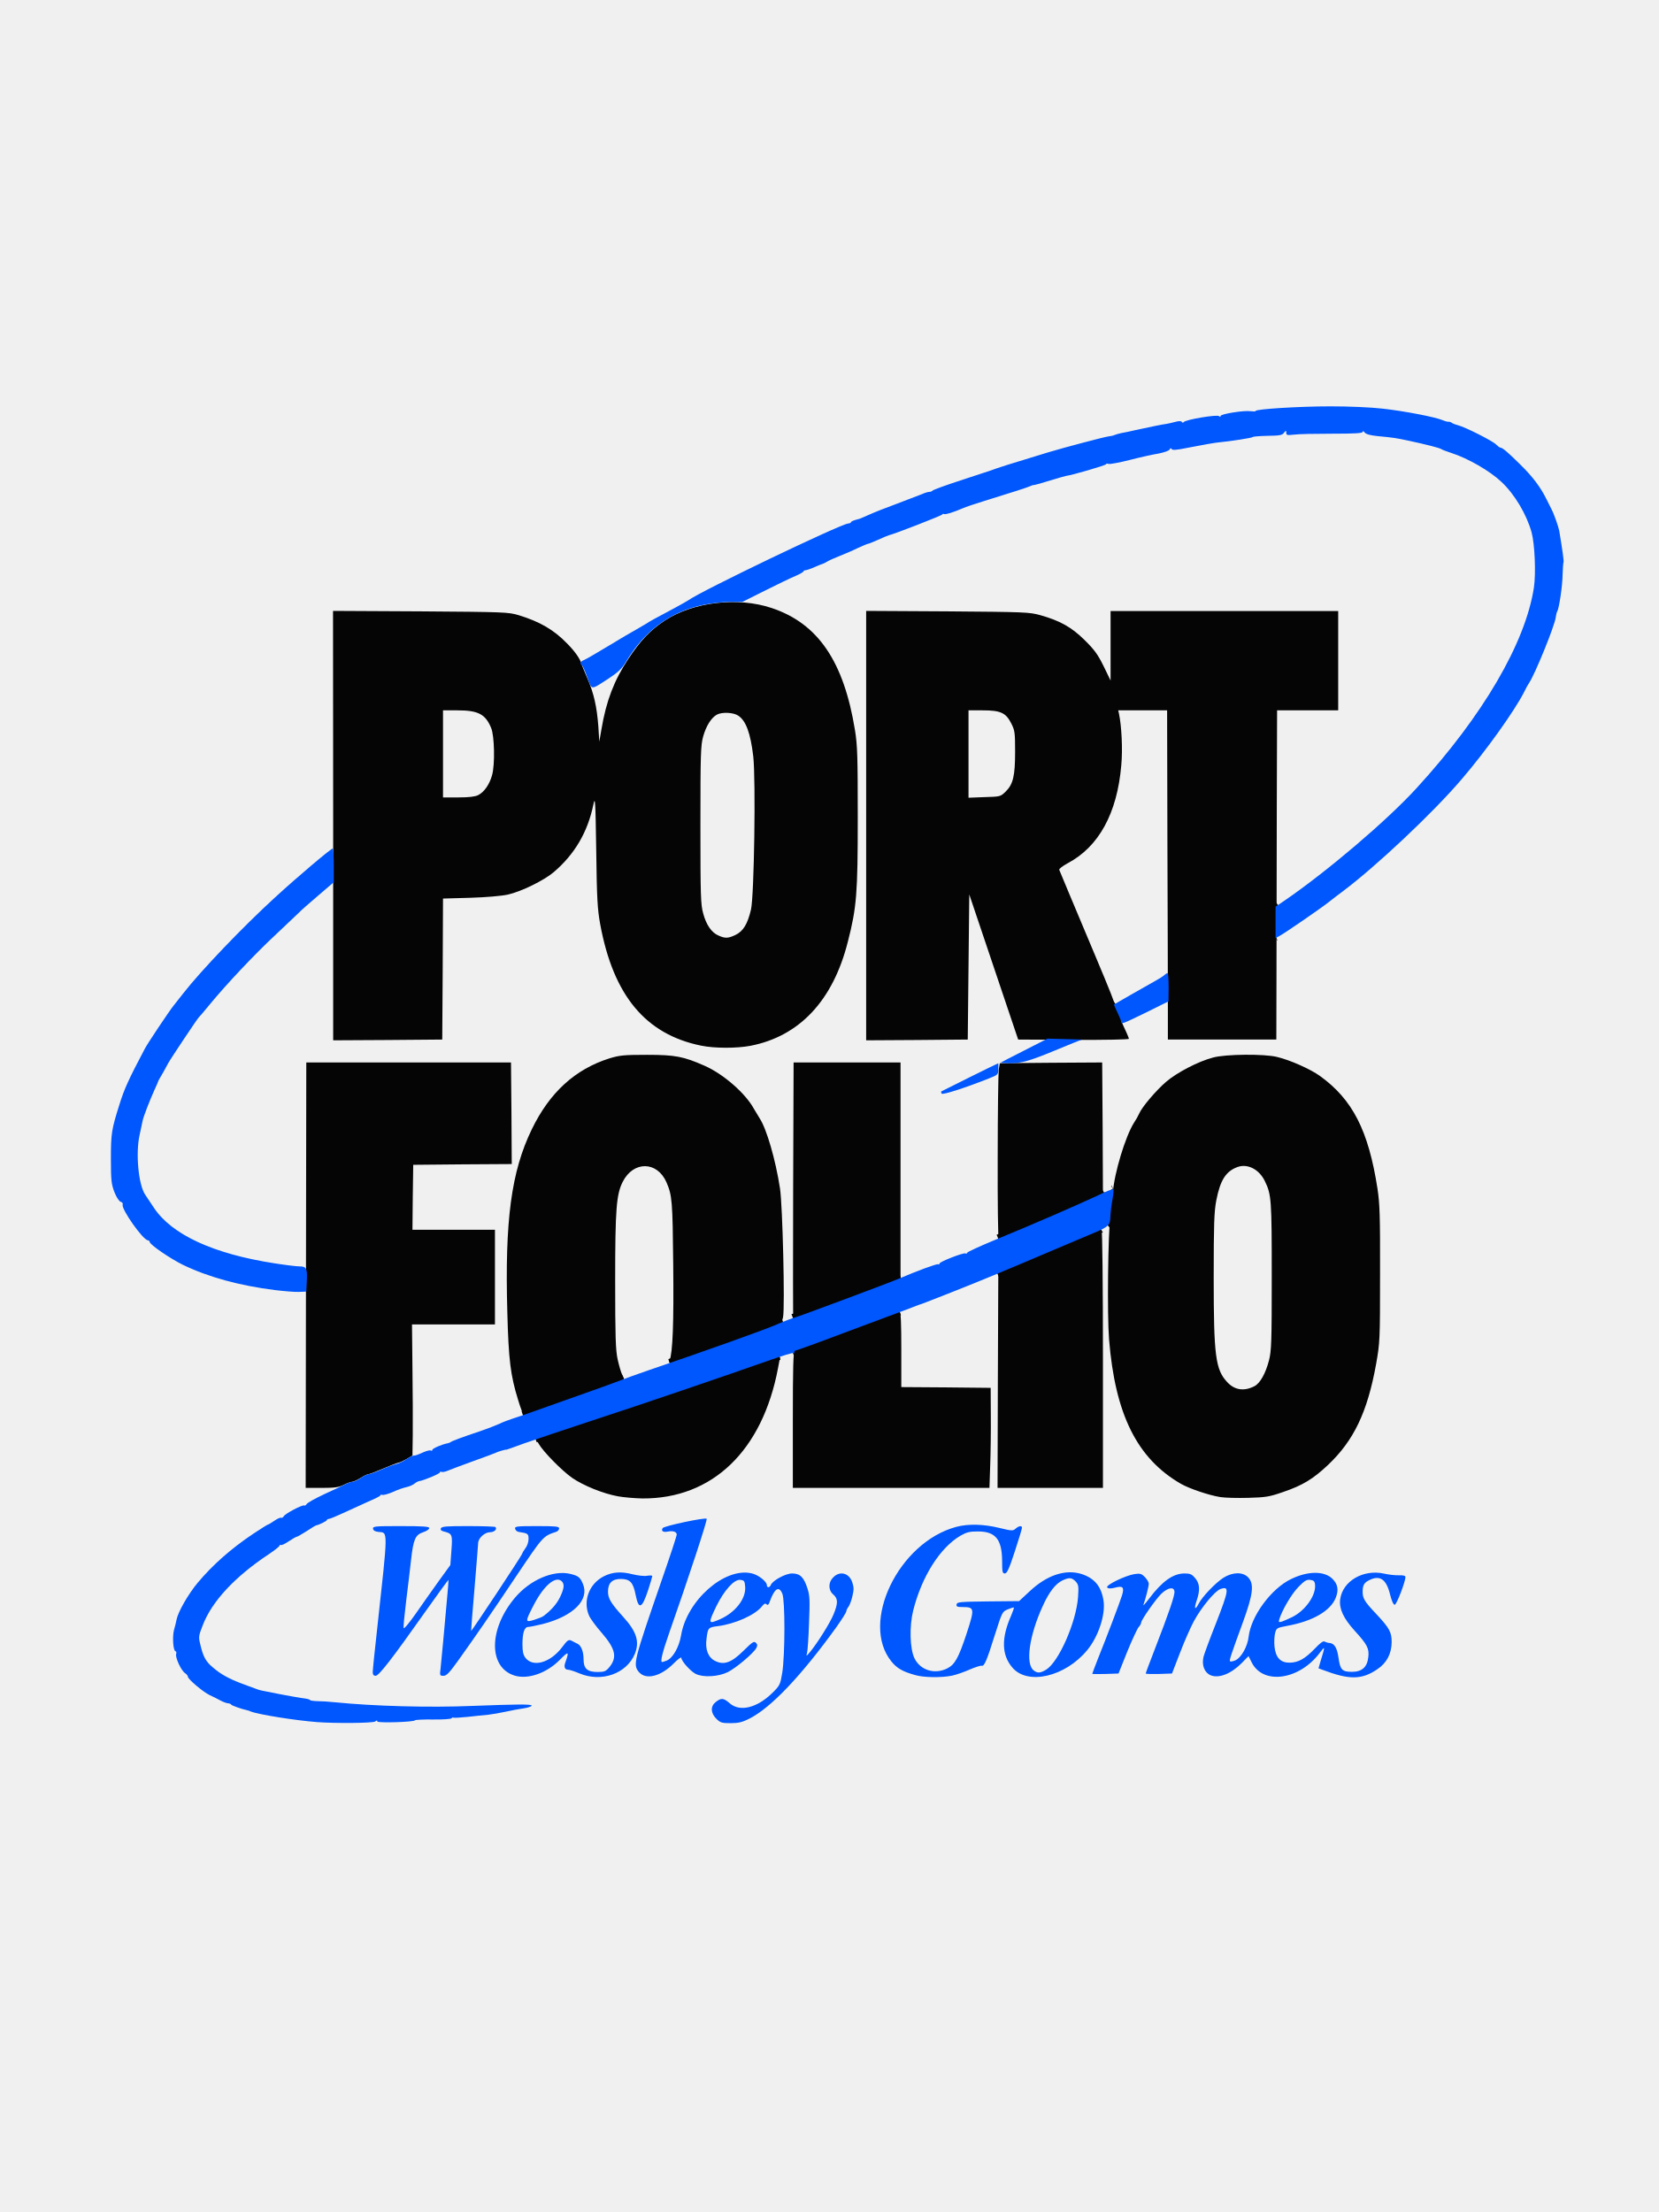
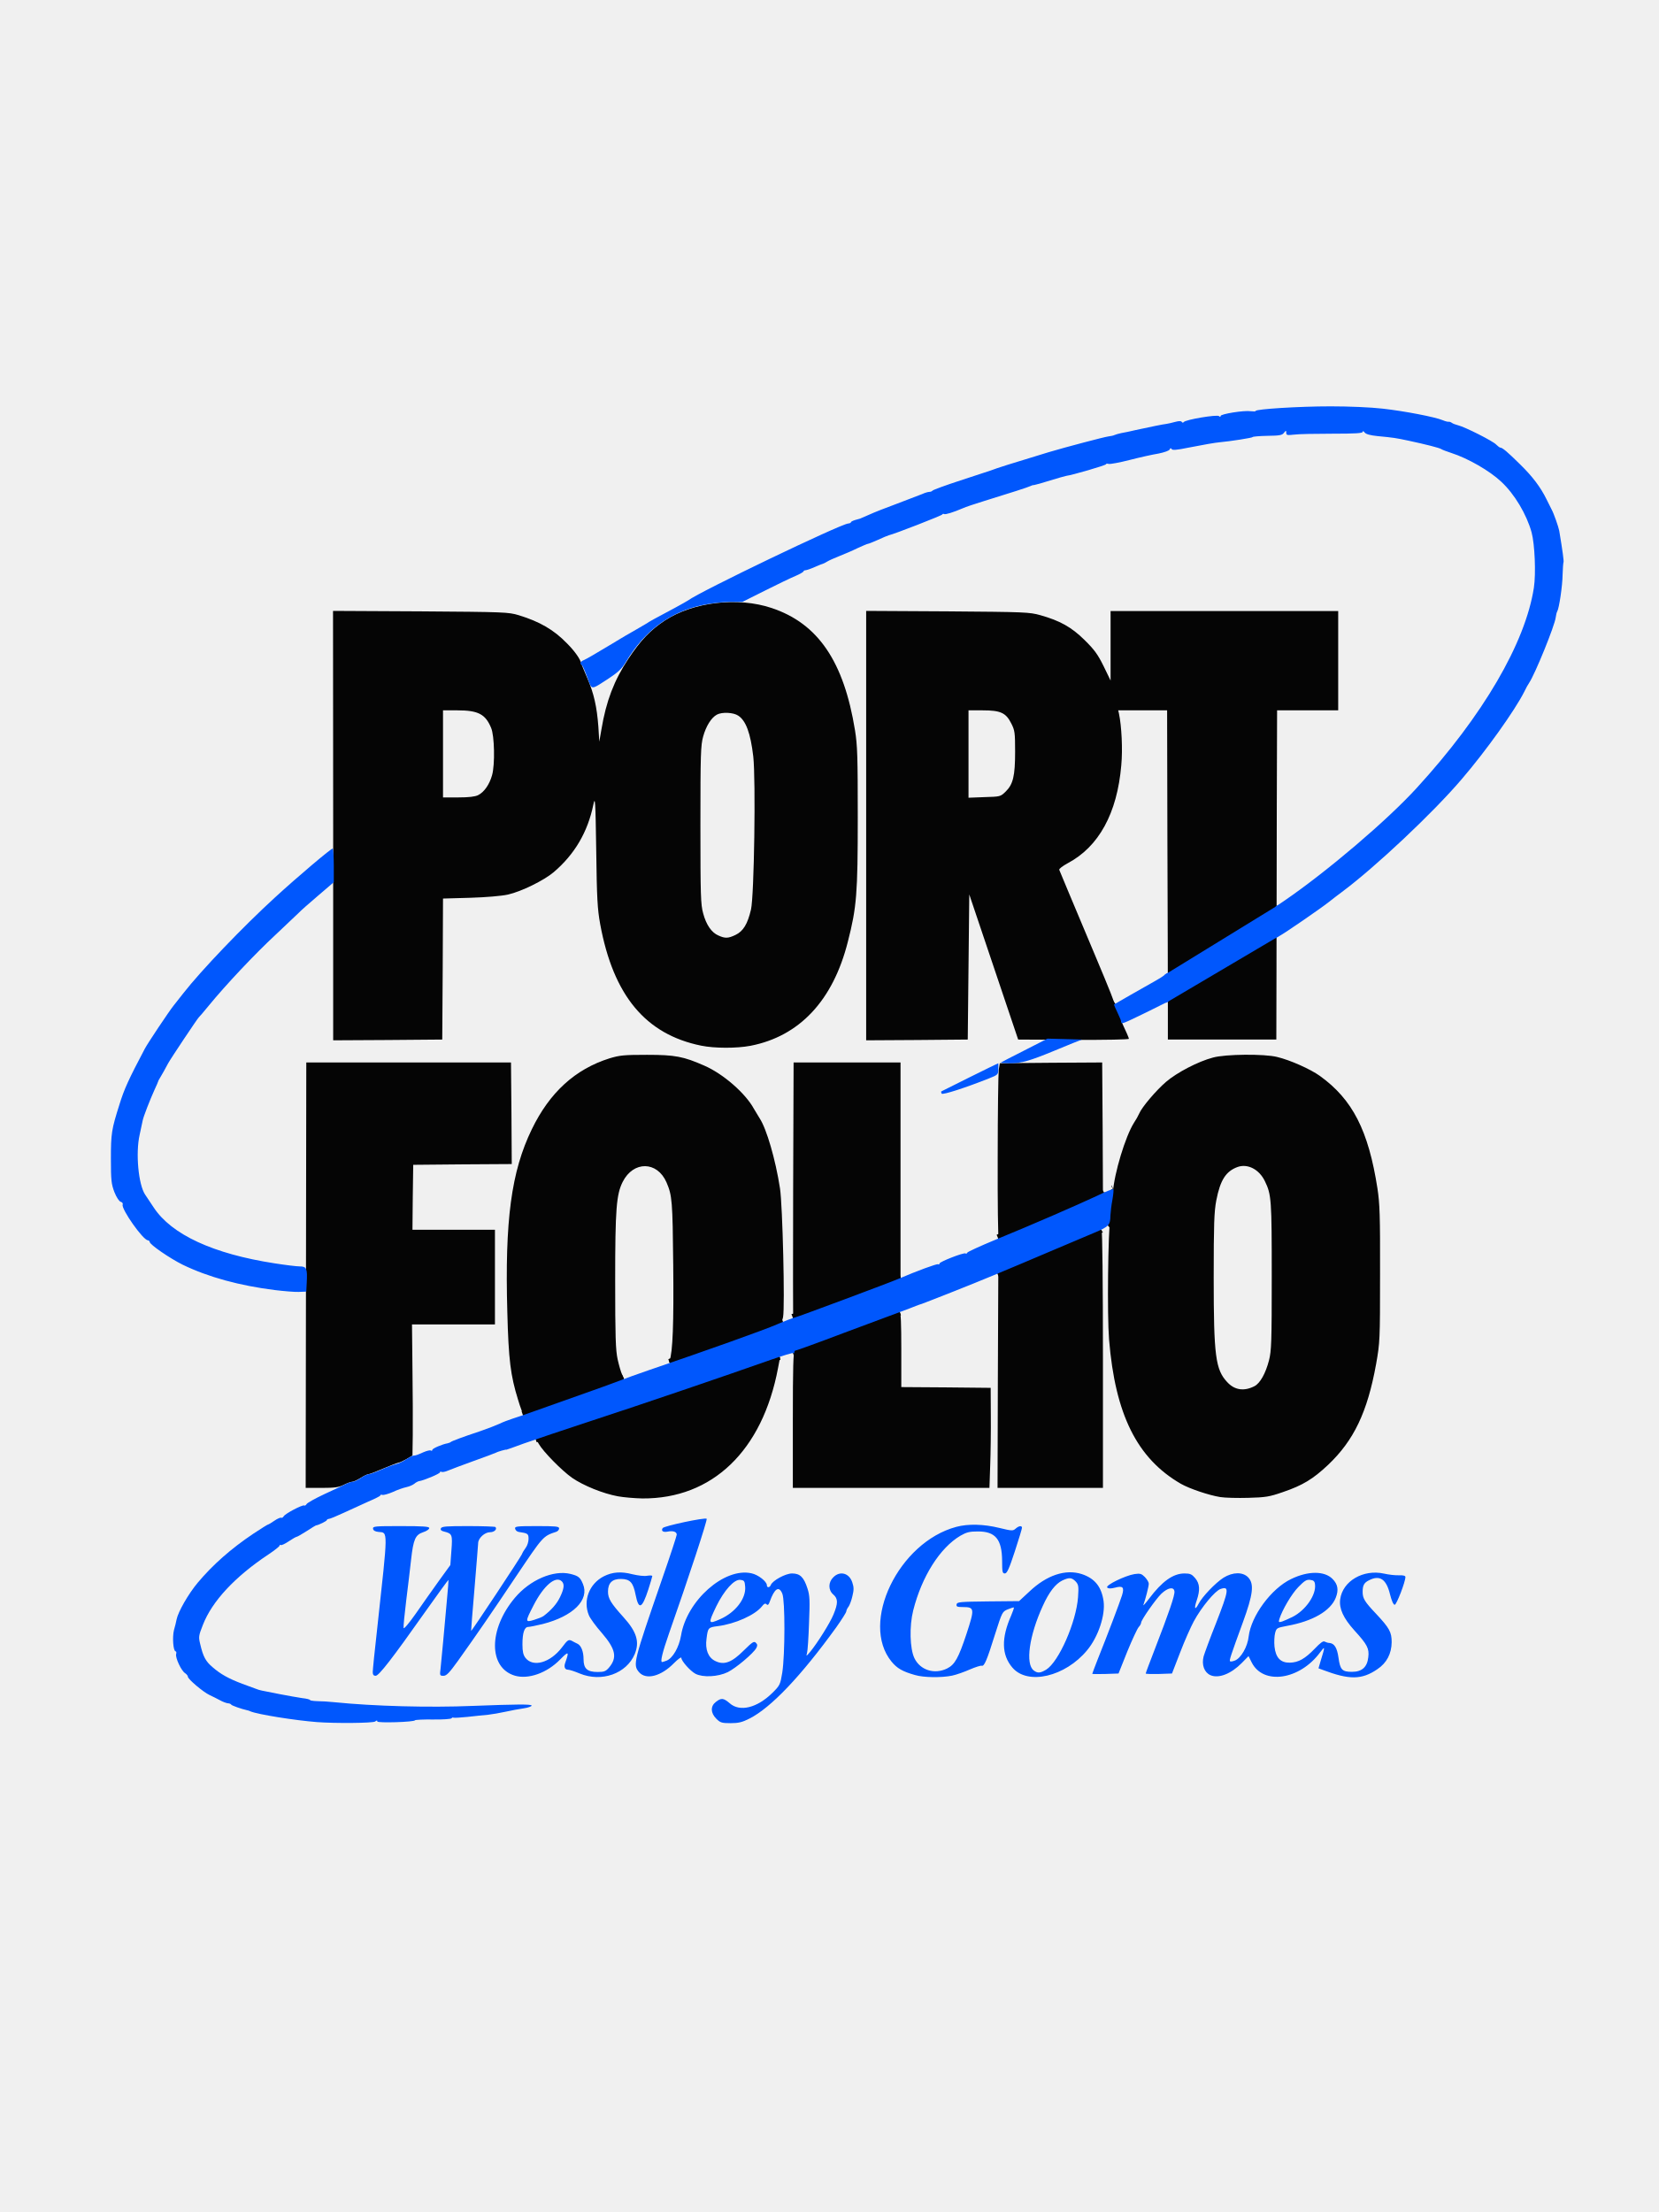
<svg xmlns="http://www.w3.org/2000/svg" viewBox="0 0 1086 1448" width="1086" height="1448">
  <style>.traco{stroke-dasharray:1 2;stroke-dashoffset:1.005;animation:2.4s linear 1.1s forwards}.t1{animation-name:t1}@keyframes t1{0%{stroke-dashoffset:1.005;animation-timing-function:cubic-bezier(0.561,0,0.804,0.45)}38.2%,100%{stroke-dashoffset:0}}.t2{animation-name:t2}@keyframes t2{0%{stroke-dashoffset:1.005}38.2%{stroke-dashoffset:1.005;animation-timing-function:cubic-bezier(0.19,0.438,0.308,1)}100%{stroke-dashoffset:0}}@media (prefers-reduced-motion:reduce){.traco{animation:none;stroke-dashoffset:0}}</style>
  <defs>
    <mask id="arco-mascara" maskUnits="userSpaceOnUse" x="0" y="0" width="1086" height="1448">
      <g fill="none" stroke="#fff" stroke-width="44" stroke-linecap="round" stroke-linejoin="round">
        <path class="traco t1" pathLength="1" d="M345 1116.5C339.4 1117 322.2 1118.6 311.4 1119.3C300.6 1120.1 290.6 1120.6 280.1 1120.9C269.5 1121.2 258.9 1121.4 248.3 1121.3C237.6 1121.2 226.5 1121.1 216.1 1120.3C205.7 1119.6 196.1 1118.8 185.8 1116.8C175.4 1114.8 163.9 1112.7 154.3 1108.5C144.7 1104.2 133.1 1099.4 128.2 1091.3C123.2 1083.2 122 1069.6 124.4 1059.9C126.7 1050.2 135.5 1040.9 142.4 1033.2C149.2 1025.4 156.8 1019.8 165.5 1013.5C174.1 1007.3 184.9 1001 194.4 995.7C204 990.4 213.3 986 222.8 981.6C232.2 977.2 241.9 973.4 251.3 969.5C260.8 965.6 269.3 961.8 279.3 957.9C289.2 954.1 300.3 950.1 310.9 946.3C321.5 942.4 332.3 938.5 342.7 934.9C353.2 931.2 363.2 927.9 373.5 924.4C383.8 920.8 394.2 917.2 404.6 913.6C415 910 425.5 906.1 435.9 902.5C446.4 898.9 456.7 895.5 467.1 891.9C477.6 888.3 488.3 884.6 498.7 880.8C509.1 877.1 519.5 873.2 529.7 869.4C539.9 865.6 550.2 861.8 560 858.2C569.8 854.5 578.8 851.1 588.4 847.5C597.9 843.9 607.9 840.5 617.3 836.8C626.8 833.1 635.8 829.1 645 825.2C654.2 821.3 663.3 817.4 672.7 813.5C682.1 809.5 692.1 806.7 701.4 801.3C710.6 795.9 719.9 785.4 728 781.2C736.1 777 746.3 776.9 750 776" />
        <path class="traco t2" pathLength="1" d="M614 716C619.2 713.7 635.2 706.8 645.1 702.4C655 698 664 693.2 673.6 689.6C683.2 686 693.2 684.2 702.8 680.6C712.3 677.1 721.9 673.7 730.9 668.3C739.9 663 747.6 654.3 757 648.6C766.4 642.9 777.8 639.4 787.4 634.4C797 629.3 806 624 814.9 618.5C823.8 612.9 832.2 607 840.6 600.9C849 594.7 857.1 588 865.2 581.6C873.3 575.3 881 569.5 889 562.8C897 556 905.2 548.5 913.3 541C921.3 533.4 929.8 525.5 937.1 517.6C944.5 509.7 950.7 501.9 957.4 493.4C964.1 484.9 971.2 475.5 977.3 466.5C983.3 457.5 988.7 449 993.6 439.3C998.6 429.7 1003.5 418.8 1006.8 408.7C1010 398.5 1012.3 388.4 1013 378.4C1013.8 368.3 1013.5 358.1 1011.1 348.4C1008.6 338.8 1004.5 329 998.2 320.5C992 312.1 982.2 303.6 973.4 297.6C964.6 291.7 955.5 288.2 945.5 284.8C935.5 281.5 923.6 279.1 913.2 277.3C902.7 275.6 893.2 274.9 882.7 274.5C872.2 274.1 861.3 274.4 850.3 274.8C839.4 275.3 828.1 276 817.1 277.2C806.1 278.5 795.2 280.4 784.4 282.3C773.5 284.2 762.5 286.3 752.1 288.5C741.6 290.6 731.8 292.6 721.8 295.1C711.8 297.6 702.3 300.4 691.9 303.4C681.4 306.5 670 309.9 659 313.4C648 316.8 636.7 320.4 625.9 324.1C615.1 327.9 604.6 331.9 594.2 335.9C583.9 339.8 573.6 343.6 563.5 347.8C553.4 351.9 543.7 356.4 533.6 360.9C523.6 365.4 513.8 370.2 503.5 374.7C493.2 379.2 482 383.8 471.8 387.9C461.6 392 451.3 394.6 442.2 399.3C433.1 403.9 425.7 409.4 417.1 415.7C408.5 422.1 399.5 430.8 390.7 437.5C381.8 444.2 373.2 450 364.2 456.2C355.2 462.3 345.7 468 336.7 474.1C327.6 480.3 319.2 487 310 493.2C300.8 499.4 290.7 505.5 281.5 511.1C272.4 516.7 263.7 521.1 255.3 526.7C246.8 532.3 238.5 537.4 230.8 544.9C223 552.3 216.2 563.6 208.8 571.7C201.4 579.7 194.1 585.5 186.3 593C178.5 600.5 169.6 608.7 161.8 616.6C154 624.5 146.6 632.2 139.3 640.4C132.1 648.6 124.8 657.3 118.5 665.7C112.3 674.2 107 681.6 101.8 690.9C96.6 700.3 90.8 711.6 87.3 721.8C83.8 732.1 81 741.8 81 752.5C81 763.1 82.6 776.1 87.4 786C92.1 795.8 101.3 805 109.5 811.5C117.7 818.1 127.2 821.7 136.6 825.2C146 828.8 155.3 830.5 165.8 832.9C176.3 835.2 193.8 838.1 199.4 839.2" />
      </g>
    </mask>
  </defs>
  <path fill="#050505" fill-rule="evenodd" d="M404.5 979.5C394.7 977.7 381.9 972.5 374.5 967.4C367.8 962.7 355.6 950.3 352.7 945.2L350.9 942.1L400.7 925.6C450.2 909.3 465.3 904.2 495.1 893.7L510.7 888.2L509.3 895.6C499.1 949.7 466.3 981.2 420.5 980.9C415.6 980.8 408.3 980.2 404.5 979.5ZM798.8 980C791.3 978.8 778.6 974.5 773 971.3C744.3 954.7 730 925.9 726 876.8C724.7 860.9 725.3 806.9 726.9 795.5C727.5 791.1 728.2 784.4 728.5 780.7C729.4 767.9 736.7 743.9 742.3 735C743.6 733.1 745.1 730.4 745.7 729C747.5 724.7 756.8 713.8 763.3 708.2C770.4 702.1 784.4 694.8 794 692.3C802.2 690 827.7 689.8 836 691.9C844.5 693.9 857.9 699.9 864 704.3C885.4 719.7 895.8 740 901.7 778C903.2 787.8 903.5 795.9 903.4 834C903.4 877.6 903.3 878.8 900.8 893C895.1 924.5 886.2 943 869.3 959C859.5 968.2 852.8 972.3 839.9 976.7C831 979.8 828.5 980.2 817.2 980.5C810.2 980.7 801.9 980.5 798.8 980ZM200.3 834.8L200.5 695.5L267.5 695.5L334.5 695.5L334.8 728.7L335 762L302.8 762.2L270.5 762.5L270.2 783.8L270 805L297 805L324 805L324 836L324 867L296.9 867L269.7 867L270 896.2C270.2 912.3 270.3 931.6 270.2 939.2L270 952.8L266.3 955C264.2 956.2 261.7 957.4 260.8 957.5C259.8 957.7 255.2 959.5 250.7 961.4C246.1 963.4 241.9 965 241.2 965C240.5 965 238.2 966.1 236 967.5C233.8 968.9 231.3 970 230.5 970C229.6 970 227.2 970.9 225 972C221.8 973.6 219.1 974 210.6 974L200.1 974L200.3 834.8ZM519 929.5C519 894.7 519.3 884.9 520.2 884.5C525 883.1 577.6 863.4 582.1 861.4C585.2 860.1 588.3 859 588.9 859C589.7 859 590 866 590 883.5L590 908L619.2 908.2L648.5 908.5L648.6 926.5C648.7 936.4 648.5 951.1 648.2 959.2L647.7 974L583.4 974L519 974L519 929.5ZM653.2 903.8L653.5 833.7L663 829.7C682.5 821.7 703 812.9 711.5 809C716.3 806.8 720.6 805 721.1 805C721.6 805 722 840.1 722 889.5L722 974L687.5 974L653 974L653.2 903.8ZM339.1 916.2C334.2 900.4 332.9 890.1 332.1 859C330.4 798.8 334.7 766.9 348.1 739.3C359.8 715.1 376.5 699.9 399 692.8C405.7 690.8 408.4 690.5 423.5 690.5C442 690.5 447.5 691.6 461.1 697.6C473.5 703 488 715.7 493.5 725.8C494.7 727.8 496.4 730.7 497.3 732.1C501.8 738.9 507.7 759.1 510.6 778C512.3 789 513.9 855.6 512.6 862.2C512 865.2 511.3 865.8 505.2 868.1C492.4 873.2 447.8 889.2 440.1 891.5C438.2 892.1 437.8 891.9 438.3 890.7C440.4 885.2 441.1 866.2 440.7 828C440.3 786.1 440 782.6 436.3 774C430.2 760 414.6 759.8 407.6 773.7C403.5 781.9 402.7 791.4 402.7 838C402.7 875.3 403 883.7 404.3 889.8C405.2 893.8 406.5 898.4 407.3 899.9L408.6 902.6L394.6 907.7C363.8 918.9 343.7 926 342.9 926C342.4 926 340.7 921.6 339.1 916.2ZM821.2 907.4C824.9 905.5 828.5 899 830.7 890.5C832.3 884.3 832.5 878.3 832.5 835.5C832.5 785.3 832.3 782 828 773.2C824.3 765.5 816.8 761.6 810.2 763.9C802.5 766.7 798.8 772.4 796.2 785.8C794.8 793.1 794.5 801.3 794.5 836.5C794.5 887.8 795.7 896.6 803.4 904.8C808.2 910 814.4 910.9 821.2 907.4ZM519.2 779.2L519.5 695.5L554.5 695.5L589.5 695.5L589.5 766L589.5 836.5L554.5 849.7C535.2 857 519.4 863 519.2 863C519.1 863 519.1 825.3 519.2 779.2ZM653.1 757.8C653.1 728.5 653.5 702.6 653.8 700.2L654.5 696L688 695.7L721.5 695.5L721.8 738.3L722 781.1L716.3 783.6C713.1 785 708.2 787.2 705.5 788.5C702.8 789.7 691.3 794.7 680.1 799.5C668.9 804.3 658.6 808.9 657.1 809.6C655.7 810.4 654.2 811 653.8 811C653.3 811 653 787 653.1 757.8ZM459 684.5C422.6 677.1 401.5 651.7 392.9 605C391.1 595.1 390.7 588.3 390.3 557C389.8 523.5 389.6 521 388.4 526.8C384.7 544.7 376.2 559.2 362.5 570.9C356 576.4 341.3 583.6 332.5 585.6C328.4 586.5 318.2 587.4 307.8 587.7L290 588.2L289.8 634.4L289.5 680.5L253.8 680.8L218.1 681L218.1 540.5L218 399.9L275.3 400.2C330.4 400.6 332.8 400.7 339.5 402.7C353.3 406.9 362.6 412.3 371.2 421.2C376.3 426.3 379.9 431.5 380.6 434.5C380.7 435.1 382.5 439.3 384.5 444C388.8 454.1 390.7 462.5 391.7 475.7L392.3 485.5L393.7 477.5C396.8 458.9 402 445.4 411.3 431.3C419.4 419.1 425.7 412.5 435.2 406.2C453.9 394 483 390.6 505.1 398C535.5 408.1 552.4 433 559.7 478.1C561.3 488 561.5 495.6 561.5 535C561.5 585.1 560.8 593.9 555 616.5C545.3 655 523.3 678.4 491.2 684.6C482.2 686.3 467.8 686.3 459 684.5ZM567 540.5L567 399.9L620.2 400.2C670.9 400.6 673.9 400.7 681 402.7C693.8 406.3 701.4 410.5 709.9 418.9C716.3 425.2 718.6 428.3 722.4 436L727 445.5L727 422.8L727 400L801.5 400L876 400L876 432.5L876 465L856 465L836 465L835.8 529.2C835.7 564.6 835.6 613.1 835.6 637L835.5 680.5L800 680.5L764.5 680.5L764.5 659.5C764.5 648 764.4 599.5 764.2 551.8L764 465L748 465L732 465L732.5 467.2C734.2 475.2 735 490.5 734 501C731.3 532.4 719.3 554.3 698.9 565.1C695.6 566.9 693.1 568.8 693.4 569.4C693.8 570.4 701.7 589.4 716.7 625C726.8 649 730 657.1 730 658.7C730 659.4 732 664.3 734.5 669.6C737 674.8 739 679.5 739 680C739 680.5 723.9 680.8 702.8 680.7L666.5 680.5L650.5 633L634.5 585.5L634 633L633.5 680.5L600.2 680.8L567 681L567 540.5ZM481.5 612C486.5 609.6 489.4 604.9 491.6 595.4C493.7 586.4 494.8 510.3 493.1 495.2C491.3 479.9 488.3 471.8 483.3 468.5C480.1 466.3 472.6 466 469.3 467.8C465.6 469.8 462.2 475.3 460.3 482.1C458.7 487.8 458.5 493.7 458.5 540C458.5 586.3 458.7 592.2 460.3 597.9C462.3 605.4 465.8 610.5 470.3 612.4C474.7 614.4 476.7 614.3 481.5 612ZM313 520.5C317 518.5 320.4 513.5 322.1 507.5C324.1 500.5 323.7 481.6 321.5 476.5C317.8 467.5 313 465 299.5 465L290 465L290 493.5L290 522L300 522C307 522 311 521.5 313 520.5ZM658.3 518.2C663.2 513.4 664.5 508 664.5 492C664.5 479.6 664.3 478.1 662 473.6C658.5 466.6 655 465 643.3 465L634 465L634 493.6L634 522.2L644.4 521.8C654.8 521.5 654.9 521.5 658.3 518.2Z" />
  <g fill="#050505">
-     <path fill-rule="evenodd" d="M341.4 923.7L343 923.5L348.9 921L375.6 912L377.5 911L386.6 908.1L390 906.5L395.2 905.1L397 903.9L404.5 901.6L407.3 900.1L408.4 903.2L409 903.1L409.5 904.6L410 904.3L410.5 905.8L411 905.7L412.1 907.2L412.5 906.9L413.1 908.4L414.1 908.1L414.4 908.9L414.8 908.6L415.1 909.4L415.6 909.2L415.9 910L424.9 907L436.8 902.8L436.6 902L437.1 901.8L436.8 901.1L437.4 901L437.1 900.3L438.1 899.8L437.6 898.3L438.1 898.2L438.1 896.4L438.6 896.2L438 894.7L438.6 894.7L438.1 893.2L438.6 892.9L437.5 889.8L438 889.5L454.6 884L460.4 881.5L468.5 879L470.4 877.9L477.1 876L478.9 875L498.9 868.1L500.8 867L511.6 862.7L513.7 868.3L514.2 868L515.1 870.4L515.6 870.2L516.2 871.8L517.2 871.4L517.4 872.2L519 871.8L518.7 871L519.2 870.7L518.6 869.1L519.1 868.9L518.8 868.1L519.3 868L519 867.2L519.5 867L518.9 865.4L519.4 865.2L518.8 863.6L519.3 863.4L518.1 860.2L521.2 859.5L535.2 854L553.6 847.5L559.3 845L564.4 843.6L568.7 841.6L575.1 839.6L579.3 837.4L581.4 837.1L583.2 836L588.2 834.1L588.8 834L589.9 837.2L589.4 837.2L590 838.8L589.5 839L590.1 840.6L589.6 840.8L589.7 842.7L589.3 843L589.9 844.6L589.3 844.7L589.4 846.5L588.9 846.7L589.6 848.3L589 848.4L589.3 849.2L588.8 849.4L589.1 850.2L588.6 850.4L589.2 852L588.7 852.1L588.8 853.9L588.3 854.1L588.9 855.7L588.5 856L589.1 857.6L588.6 857.9L589.8 861L581.9 863.4L573.8 867L570.2 868L560.4 871.9L553.8 873.9L544 878L540.4 878.9L538.5 880L536.4 880.4L534.5 881.5L530.9 882.4L523.5 885.4L522.4 885.5L521 886.3L520.3 887.5L519.7 887.4L517.6 881.8L517.1 882.1L516.2 879.6L515.7 879.9L515.1 878.2L514 878.3L513.7 877.5L512.2 878.1L511.9 877.3L511.4 877.4L510.9 877.7L511.2 878.5L510.7 878.7L511 879.5L510 879.7L510.5 881.3L510.1 881.6L510.4 882.4L509.8 882.5L510.1 883.3L509.6 883.4L510.2 885L509.7 885.2L510.3 886.8L509.7 886.8L510.9 890L510.4 890.3L489.6 897.5L487.7 898.5L482.5 899.9L465.5 906.1L439.8 914.5L429.1 918.6L422.4 920.4L420 921.5L411.8 923.9L397.8 928.9L396.7 928.9L391.2 931.1L380.1 934.4L376.1 936.1L351.8 944L351.3 944.1L350 940.4L349.5 940.7L348.3 937.2L347.8 937.4L346.7 934L346.1 934L344.9 930.6L344.3 930.7L343.1 927.2L342.7 927.5ZM652.4 808.3L659.6 805L669.6 801.2L675.1 798.6L677.2 798L682.3 795.5L686.9 793.9L693.5 790.7L694.4 790.6L695.7 789.7L699 788.6L702.1 786.9L711.3 783.2L721.2 778.3L722.8 780.7L723.3 780.5L723.7 781L724.1 780.7L724.4 781.2L726 780.9L726.2 781.3L726.8 779.5L727.7 778.5L728.4 778.4L727.4 776.1L727.7 776.1L729.7 780.6L729.1 789.1L728.2 793.8L728.2 799.9L727.7 801.8L726.5 803.7L724.3 801.2L723.9 801.5L722.7 800.2L722.2 800.5L721.1 799.1L720.6 799.5L720 798.8L719.5 799L718.9 798.3L718.3 798.6L718.9 799.3L718.5 799.7L719.1 800.4L718.6 800.7L719.8 802.1L719.2 802.4L720.4 803.8L719.9 804.1L722 806.7L716.4 808.8L714.2 810.2L711.4 810.9L709.1 812.3L700.1 815.9L695.9 818L693.6 818.6L688.2 821.3L687.1 821.4L679.8 824.8L670.6 828.3L667.9 830L659.9 832.8L653.8 835.7L652.4 832.6L652.9 832.4L652.2 830.8L652.7 830.5L652 829L652.5 828.7L652.1 827.9L652.7 827.8L652.3 827L652.8 826.8L652.1 825.2L653.1 824.8L652.8 824L653.2 823.8L652.9 823L653.4 822.7L652.7 821.1L653.2 820.9L652.8 820.2L653.4 820L653 819.2L654 818.7L653.3 817.2L653.8 817L653.4 816.2L654 816.1L653.6 815.3L654.1 815L653.4 813.4L653.9 813.2L653.2 811.6L653.7 811.4ZM732.5 667L727.9 655.6L728.5 654.9L730.6 657.8L730.2 658.1L731.2 659.5L730.9 659.9L732.2 661.7L732.4 662.7L733.2 663.9L733.3 664.9L734.7 667.9L733.7 668.3L735.2 671.2ZM833.3 611.6L833.4 592.3L834.1 590.8L835 590.3L836.9 592.9L836.4 593.1L837.3 594.2L836.9 594.5L837.7 595.7L837.4 596.1L837.8 596.6L837.6 598.1L838.4 599.3L838.1 600.6L838.8 603.4L837 608.1L836.9 609.8L836.4 611L836.7 611.3L835 613.5L836.4 615.6L836.2 615.7Z" />
+     <path fill-rule="evenodd" d="M341.4 923.7L343 923.5L348.9 921L375.6 912L377.5 911L386.6 908.1L390 906.5L395.2 905.1L397 903.9L404.5 901.6L407.3 900.1L408.4 903.2L409 903.1L409.5 904.6L410 904.3L410.5 905.8L411 905.7L412.1 907.2L412.5 906.9L413.1 908.4L414.1 908.1L414.4 908.9L414.8 908.6L415.1 909.4L415.6 909.2L415.9 910L424.9 907L436.8 902.8L436.6 902L437.1 901.8L436.8 901.1L437.4 901L437.1 900.3L438.1 899.8L437.6 898.3L438.1 898.2L438.1 896.4L438.6 896.2L438 894.7L438.6 894.7L438.1 893.2L438.6 892.9L437.5 889.8L438 889.5L454.6 884L460.4 881.5L468.5 879L470.4 877.9L477.1 876L478.9 875L498.9 868.1L500.8 867L511.6 862.7L513.7 868.3L514.2 868L515.1 870.4L515.6 870.2L516.2 871.8L517.2 871.4L517.4 872.2L519 871.8L518.7 871L519.2 870.7L518.6 869.1L519.1 868.9L518.8 868.1L519.3 868L519 867.2L519.5 867L518.9 865.4L519.4 865.2L518.8 863.6L519.3 863.4L518.1 860.2L521.2 859.5L535.2 854L553.6 847.5L559.3 845L564.4 843.6L568.7 841.6L575.1 839.6L579.3 837.4L581.4 837.1L583.2 836L588.2 834.1L588.8 834L589.9 837.2L589.4 837.2L590 838.8L589.5 839L590.1 840.6L589.6 840.8L589.7 842.7L589.3 843L589.9 844.6L589.3 844.7L589.4 846.5L588.9 846.7L589.6 848.3L589 848.4L589.3 849.2L588.8 849.4L589.1 850.2L588.6 850.4L589.2 852L588.7 852.1L588.8 853.9L588.3 854.1L588.9 855.7L588.5 856L589.1 857.6L588.6 857.9L589.8 861L581.9 863.4L573.8 867L570.2 868L560.4 871.9L553.8 873.9L544 878L540.4 878.9L538.5 880L536.4 880.4L534.5 881.5L530.9 882.4L523.5 885.4L522.4 885.5L521 886.3L520.3 887.5L519.7 887.4L517.6 881.8L517.1 882.1L516.2 879.6L515.7 879.9L515.1 878.2L514 878.3L513.7 877.5L512.2 878.1L511.9 877.3L511.4 877.4L510.9 877.7L511.2 878.5L510.7 878.7L511 879.5L510 879.7L510.5 881.3L510.1 881.6L510.4 882.4L509.8 882.5L510.1 883.3L509.6 883.4L510.2 885L509.7 885.2L510.3 886.8L509.7 886.8L510.9 890L510.4 890.3L489.6 897.5L487.7 898.5L482.5 899.9L465.5 906.1L439.8 914.5L429.1 918.6L422.4 920.4L420 921.5L411.8 923.9L397.8 928.9L396.7 928.9L391.2 931.1L380.1 934.4L376.1 936.1L351.8 944L351.3 944.1L350 940.4L349.5 940.7L348.3 937.2L347.8 937.4L346.7 934L346.1 934L344.9 930.6L344.3 930.7L343.1 927.2L342.7 927.5ZM652.4 808.3L659.6 805L669.6 801.2L675.1 798.6L677.2 798L682.3 795.5L686.9 793.9L693.5 790.7L694.4 790.6L695.7 789.7L699 788.6L702.1 786.9L711.3 783.2L721.2 778.3L722.8 780.7L723.3 780.5L723.7 781L724.1 780.7L724.4 781.2L726 780.9L726.2 781.3L726.8 779.5L727.7 778.5L728.4 778.4L727.4 776.1L727.7 776.1L729.7 780.6L729.1 789.1L728.2 793.8L728.2 799.9L727.7 801.8L726.5 803.7L724.3 801.2L723.9 801.5L722.7 800.2L722.2 800.5L721.1 799.1L720.6 799.5L720 798.8L719.5 799L718.9 798.3L718.3 798.6L718.9 799.3L718.5 799.7L719.1 800.4L718.6 800.7L719.8 802.1L719.2 802.4L720.4 803.8L719.9 804.1L722 806.7L716.4 808.8L714.2 810.2L711.4 810.9L709.1 812.3L700.1 815.9L695.9 818L693.6 818.6L688.2 821.3L687.1 821.4L679.8 824.8L670.6 828.3L667.9 830L659.9 832.8L653.8 835.7L652.4 832.6L652.9 832.4L652.2 830.8L652.7 830.5L652 829L652.5 828.7L652.1 827.9L652.7 827.8L652.3 827L652.8 826.8L652.1 825.2L653.1 824.8L652.8 824L653.2 823.8L652.9 823L653.4 822.7L652.7 821.1L653.2 820.9L652.8 820.2L653.4 820L653 819.2L654 818.7L653.3 817.2L653.8 817L653.4 816.2L654 816.1L653.6 815.3L654.1 815L653.4 813.4L653.9 813.2L653.2 811.6L653.7 811.4ZM732.5 667L727.9 655.6L728.5 654.9L730.6 657.8L730.2 658.1L731.2 659.5L730.9 659.9L732.2 661.7L732.4 662.7L733.2 663.9L733.3 664.9L734.7 667.9L733.7 668.3L735.2 671.2Z" />
  </g>
  <path fill="#0057FD" fill-rule="evenodd" d="M468.9 1125.1C465.1 1121.3 465 1116.9 468.6 1114.1C472.2 1111.3 473.6 1111.5 477.7 1115C484.3 1120.8 495.6 1118.1 505.8 1108C510.5 1103.3 510.8 1102.8 512.1 1094.8C513.9 1083.1 514 1047.6 512.1 1043.2C509.9 1037.9 507 1039.8 503.9 1048.4C503.2 1050.5 502.6 1051 501.8 1050.2C501 1049.4 500.2 1049.7 498.9 1051.4C494.4 1057.2 481.1 1063.1 469.8 1064.5C463.6 1065.3 463.4 1065.5 462.5 1072.7C461.5 1079.8 463.6 1085.1 468.2 1087.3C474 1090.2 479 1088.3 486.9 1080.4C492.5 1074.9 493.6 1074.1 494.8 1075.4C495.9 1076.4 495.9 1077.3 495.1 1078.8C493.2 1082.3 481.8 1091.9 476.4 1094.6C470 1097.7 460.2 1098.2 455.3 1095.7C451.9 1093.9 446 1087.3 446 1085.2C446 1084.5 443.9 1086 441.2 1088.7C432.7 1097.4 422.9 1099.9 418.3 1094.6C414.2 1089.7 414.6 1088.1 433.4 1033.7C438.7 1018.5 443 1005.3 443 1004.6C443 1002.7 440.6 1001.9 437.1 1002.6C434.1 1003.2 432.6 1002.2 433.8 1000.3C434.7 998.9 461.6 993.2 462.6 994.2C463.2 994.9 450.9 1032.4 437.9 1069.4C433.6 1081.7 432.1 1088 433.4 1088C433.7 1088 435 1087.6 436.3 1087.1C440.4 1085.5 444.5 1078.3 445.8 1070.7C449.5 1047.8 474.2 1025.9 491.9 1029.9C496.3 1030.8 502 1035.3 502 1037.7C502 1039.5 503.9 1039.4 504.6 1037.5C505.8 1034.6 514.2 1030 518.5 1030C523.7 1030 526.2 1032.4 528.6 1039.9C530.1 1044.5 530.2 1047.6 529.6 1062.4C529.3 1071.8 528.7 1080.6 528.3 1082C527.7 1084.4 527.7 1084.4 530.2 1081.5C535.2 1075.4 543.3 1062.5 545.6 1056.9C548.7 1049.4 548.6 1046.5 545.5 1043.8C542.1 1040.9 542.1 1035.8 545.5 1032.5C549.8 1028.1 555.9 1029.7 557.9 1035.8C559 1039 559 1040.8 558 1044.8C557.4 1047.6 556.2 1050.7 555.5 1051.7C554.7 1052.7 554 1054.1 554 1054.8C554 1055.5 551 1060.2 547.4 1065.3C524.5 1097 504.7 1117.9 490.6 1125C485.9 1127.4 483.4 1128 478.3 1128C472.5 1128 471.5 1127.7 468.9 1125.1ZM337 1096.9C319.7 1091.7 319.7 1066.6 337 1046C346.9 1034.2 362.3 1027.6 373.4 1030.3C378.6 1031.6 379.8 1032.5 381.6 1036.9C386 1047.3 375.2 1058 355.3 1063.1C351.1 1064.1 346.8 1065 345.8 1065C343.3 1065 342 1068.8 342 1076.4C342 1081.2 342.5 1083.3 344 1085.3C349 1091.6 360.1 1088.5 367.8 1078.5C371.6 1073.4 372.2 1073.1 374.3 1074.1C375.5 1074.8 377.2 1075.6 378 1076C380.4 1077.1 382 1081.1 382 1086.1C382 1092.3 384.4 1094.5 391.2 1094.5C395.4 1094.5 396.5 1094.1 398.6 1091.7C404.2 1085.1 403.1 1079.6 394 1069C390.1 1064.6 386.3 1059.4 385.5 1057.4C381.5 1047.8 385.7 1036.8 395.2 1031.9C400.9 1029 406.6 1028.6 413.9 1030.5C417.7 1031.4 421.8 1031.9 423.7 1031.5C425.5 1031.2 427 1031.3 427 1031.7C427 1032.1 425.8 1036.1 424.4 1040.5C420.3 1053.1 418.1 1054.1 416.1 1044.1C414.5 1035.9 412.5 1033.7 406.6 1033.6C400.8 1033.5 398 1036.2 398 1041.9C398 1046.4 399.9 1049.5 408.2 1058.7C416.8 1068.2 418.8 1074.8 415.5 1082.8C410.1 1095.6 393.8 1101.4 379.5 1095.5C376.2 1094.1 372.8 1093 371.8 1093C369.8 1093 369 1091.2 370 1088.5C372.7 1080.9 372.3 1080.6 366.6 1086.4C358 1095.2 345.8 1099.5 337 1096.9ZM599 1096.5C590.8 1094.2 587.2 1092.1 583.6 1087.7C562.8 1062.3 588.2 1009.6 626 999.5C633.8 997.4 644 997.7 654.2 1000.2C662.4 1002.2 663.1 1002.2 664.8 1000.7C666.9 998.8 669 998.5 669 1000.1C669 1000.7 666.9 1007.7 664.3 1015.6C660.6 1026.9 659.2 1030 657.8 1030C656.2 1030 656 1029 656 1021.8C655.9 1007.6 651.6 1002.5 640.2 1002.5C634.7 1002.5 632.7 1003 628.7 1005.3C615.3 1013.2 603.4 1032 597.8 1054.2C595.2 1064.5 595.6 1079.3 598.6 1085.5C602.4 1093.3 611.7 1096.3 620 1092.2C625 1089.7 627.4 1085.5 632.7 1069.5C638.1 1053 638 1052 630.3 1052C626.6 1052 625.9 1051.7 626.2 1050.2C626.5 1048.7 628.4 1048.5 646.8 1048.3L667.1 1048.1L673.9 1041.8C685.2 1031.1 697.5 1027 708.1 1030.4C716.6 1033.2 721 1038.6 722.4 1048C723.7 1057.1 719 1071.4 711.7 1080.2C697.4 1097.6 672.7 1103.4 662.7 1091.6C655.6 1083.3 655.4 1072.3 661.9 1057.6C663 1054.9 663.9 1052.5 663.7 1052.3C663.5 1052.1 661.7 1052.7 659.7 1053.5C656.1 1055 656 1055.3 651.4 1069.7C646 1087 644.3 1091 642.6 1090.4C642 1090.2 638.5 1091.3 635 1092.8C631.4 1094.4 626.1 1096.3 623.2 1096.9C616.3 1098.3 604.7 1098.2 599 1096.5ZM792.4 1096.6C788.3 1094.8 786.5 1089.8 787.9 1084.3C788.5 1082.2 792.1 1072.4 796 1062.6C804.5 1040.8 804.9 1038.1 798.9 1040.2C795.3 1041.5 786.6 1051.9 781.5 1061.3C779.5 1065 775.4 1074.2 772.5 1081.8L767.2 1095.5L758.6 1095.8C753.9 1095.9 750 1095.8 750 1095.5C750 1095.1 752.7 1088 755.9 1079.7C765.2 1055.7 769.2 1044.1 768.8 1041.7C768.4 1038.5 764.4 1039.3 760.2 1043.3C756.5 1046.9 747 1060.5 747 1062.2C747 1062.8 746.3 1064.2 745.4 1065.1C744.5 1066.1 741.1 1073.4 737.9 1081.2L732.2 1095.5L723.6 1095.8C718.9 1095.9 715 1095.9 715 1095.7C715 1095.5 716.6 1091.3 718.5 1086.4C725.1 1070 733.2 1048.5 734.5 1044.3C736.1 1039 735.1 1037.9 729.9 1039.3C727 1040 725.6 1040 724.8 1039.2C723.4 1037.8 736.5 1031.4 742.7 1030.4C746.3 1029.9 747.2 1030.1 749.4 1032.3C750.8 1033.8 752 1035.7 752 1036.7C752 1038.6 749.8 1046.9 748.5 1050.5C748 1051.6 749.7 1049.8 752.2 1046.5C760.7 1035.2 767.9 1030 775.4 1030C779.1 1030 780.2 1030.5 782.4 1033.1C785.4 1036.7 785.7 1040.8 783.4 1047.6C781.5 1053.1 782.2 1054.5 784.6 1049.9C786.9 1045.3 795.6 1036.2 800.9 1032.8C807 1029 813.6 1028.9 817.1 1032.6C821.1 1036.9 820.3 1043.6 813.6 1062C805.6 1083.9 804.6 1086.9 805.2 1087.5C805.5 1087.8 806.9 1087.6 808.4 1087C812.3 1085.5 816.7 1078 817.4 1071.2C819 1057.8 832.2 1039.9 845.1 1033.7C856.1 1028.3 867 1028.2 872.3 1033.6C875.8 1037.1 876.4 1040.8 874.4 1045.9C871 1054.5 859.3 1061.3 842.6 1064.3C835.8 1065.6 835.6 1065.7 834.7 1069C834.2 1070.9 834 1074.9 834.3 1077.9C835.1 1085.2 838.3 1088.5 844.3 1088.4C850 1088.3 854.3 1085.8 860.6 1079.3C864.2 1075.5 866.2 1074 867.1 1074.6C867.9 1075 869.3 1075.5 870.3 1075.5C873.5 1075.8 875.3 1078.7 876.2 1085.2C877.3 1093 878.5 1094.4 885 1094.4C891.6 1094.4 895 1091.3 895.7 1084.8C896.4 1079.1 895 1076.5 886.7 1067.4C879.3 1059.2 876.5 1053 877.3 1046.9C878.9 1035 892.4 1027.1 906 1030.1C909 1030.8 913.4 1031.3 915.8 1031.2C918.6 1031.1 920 1031.5 920 1032.3C920 1035.5 914.2 1050.5 913 1050.5C912.1 1050.5 911 1047.9 909.9 1043.6C907.5 1033.7 903.2 1030.8 896.1 1034.5C892.9 1036.1 892 1037.8 892 1042.1C892 1046.3 893.3 1048.5 900.7 1056.3C909.6 1065.8 911 1068.4 911 1075C910.9 1082.5 907.8 1088.6 901.6 1092.7C891.4 1099.7 883.2 1099.7 865.8 1093.1L863.1 1092.1L864.5 1087.3C867.5 1077.6 867.5 1077.2 864.2 1081.6C850.9 1099.7 827 1103.3 819.4 1088.3L817.3 1084.1L812.9 1088.6C805.8 1095.8 797.7 1098.9 792.4 1096.6ZM244 1094.6C244 1093.3 245.3 1080.1 247 1065.3C254.1 1000.3 254.1 1003.4 247.7 1002.8C245.6 1002.6 244.4 1001.9 244.2 1000.8C243.9 999.1 245.3 999 262.4 999C277.3 999 281 999.3 281 1000.3C281 1001.1 279.2 1002.3 277 1003C271.9 1004.7 270.6 1007.6 269.1 1021C268.5 1026.8 267 1038.8 265.9 1047.8C264.8 1056.8 264 1064.8 264.2 1065.7C264.4 1066.6 267.8 1062.5 272.1 1056.4C276.2 1050.4 283.1 1040.8 287.2 1035L294.8 1024.5L295.5 1015C296.3 1004.6 296 1003.9 290.8 1002.6C288.9 1002.2 288.2 1001.5 288.6 1000.5C289.1 999.2 292.1 999 306.4 999C315.9 999 323.9 999.3 324.3 999.6C325.6 1001 323.6 1003 320.8 1003C317.3 1003 313 1006.9 313 1010.2C312.9 1011.5 311.9 1024.9 310.6 1040C309.3 1055.1 308.3 1067.6 308.4 1067.6C308.7 1068 340.9 1019.3 341.6 1017.5C342 1016.4 343.2 1014.4 344.2 1013.1C345.2 1011.8 346 1009.2 346 1007.4C346 1004 345.6 1003.7 339.5 1002.8C338.4 1002.6 337.4 1001.7 337.2 1000.7C336.9 999.2 338.1 999 351.4 999C363.8 999 366 999.2 366 1000.5C366 1001.4 365.2 1002.3 364.2 1002.7C355.4 1005.6 355.6 1005.5 338.1 1031.5C321.1 1056.9 312.2 1069.8 299.8 1087.2C294.1 1095.1 292.3 1097 290.3 1097C287.9 1097 287.8 1096.8 288.4 1092.2C288.7 1089.6 289.4 1081.7 290.1 1074.5C290.7 1067.3 291.8 1055.4 292.5 1048C293.2 1040.6 293.7 1034.4 293.6 1034.2C293.4 1034.1 286.9 1043.1 279 1054.2C256.5 1086.1 248 1097 245.9 1097C244.6 1097 244 1096.3 244 1094.6ZM684.8 1093C693.1 1087.9 704.5 1061.9 705.7 1045.5C706.2 1038.3 706 1037.3 704.1 1035.2C701.5 1032.6 699.9 1032.5 695.4 1034.6C690.9 1036.8 686.7 1042.2 682.6 1051.3C673.7 1070.7 671.1 1089.3 676.7 1093.5C679.2 1095.4 680.9 1095.3 684.8 1093ZM355.9 1057.8C360.9 1054 364.5 1049.9 366.6 1045.5C369.3 1039.9 369.6 1037 367.8 1035.2C363.8 1031.2 355.9 1037.9 349.2 1051C343.7 1061.7 343.7 1062.2 349.6 1060.4C352.2 1059.6 355 1058.5 355.9 1057.8ZM471.5 1059.9C481.4 1055.5 488.4 1046.5 487.8 1038.7C487.5 1034.9 487.2 1034.5 484.6 1034.2C480.6 1033.7 474 1041.1 468.9 1051.5C463.4 1063 463.5 1063.4 471.5 1059.9ZM846 1058.5C854.8 1054.1 861.8 1043.8 860.8 1037C860.6 1035.1 859.8 1034.4 857.6 1034.2C855.3 1033.9 853.9 1034.8 849.9 1038.9C845.5 1043.4 839.4 1053.8 837.5 1059.8C836.9 1062 837 1062.1 839.2 1061.5C840.4 1061.1 843.5 1059.7 846 1058.5Z" />
  <g fill="#0057FD" mask="url(#arco-mascara)">
    <path fill-rule="evenodd" d="M207.5 1127.3C193.2 1126.2 168.8 1122.3 164 1120.3C163.2 1119.9 162.3 1119.6 162 1119.6C157.9 1118.7 151.8 1116.5 151.4 1115.9C151.1 1115.4 150.1 1115 149.2 1115C148.3 1114.9 145.9 1114.1 144 1113C142.1 1112 139 1110.4 137.2 1109.6C133.1 1107.7 123 1099.2 123 1097.6C123 1097 122.2 1096 121.2 1095.3C118.7 1093.8 114.7 1085.2 115.3 1082.8C115.6 1081.8 115.4 1081 115 1081C113.4 1081 112.7 1071.7 113.9 1067C114.6 1064.5 115.4 1061.4 115.6 1060.1C116.6 1055.1 123.3 1043.4 129.4 1036.1C139.3 1024.3 151.2 1013.8 165.8 1004C170.8 1000.7 175.1 998 175.4 998C175.7 998 177.6 996.9 179.6 995.5C181.6 994.1 183.6 993.3 184.1 993.5C184.5 993.8 185.2 993.4 185.7 992.6C186.7 990.8 198 984.9 199.1 985.5C199.5 985.8 200.2 985.4 200.7 984.6C201.1 983.8 206.5 980.8 212.5 978C218.6 975.2 224.8 972.3 226.3 971.5C227.9 970.7 229.9 970 230.8 970C231.8 970 234.2 968.9 236.2 967.5C238.2 966.1 240.6 965 241.5 965C242.3 965 245.9 963.7 249.5 962.1C253 960.5 257.3 958.9 259 958.5C260.8 958.1 263.8 956.7 265.7 955.4C267.7 954.1 269.9 952.9 270.6 952.9C272.5 952.7 273 952.5 277.3 950.6C279.4 949.7 281.5 949.2 282 949.5C282.6 949.9 283 949.7 283 949.1C283 948.2 289.5 945.4 293 944.8C293.8 944.6 294.7 944.3 295 944C295.6 943.4 302.2 940.9 314.5 936.8C319.4 935.1 325.1 932.9 327 932C328.9 931 333 929.5 336 928.5C340.9 927 350.6 923.5 394.5 907.9C400.6 905.7 406.4 903.5 407.5 903.1C408.6 902.6 416.2 899.9 424.5 897C463.3 883.8 500.5 870.5 508.5 867C513.8 864.7 519.3 862.6 520.5 862.4C521.9 862.2 582.8 839.5 588.5 837C600.2 832 613.4 827.1 614.1 827.6C614.6 827.9 615 827.7 615 827.1C615 826 630.8 819.8 632 820.5C632.5 820.8 633 820.6 633.2 820C633.3 819.5 641.6 815.7 651.5 811.6C676.4 801.4 705.5 788.7 717.9 782.9C723.6 780.1 728.5 778.1 728.8 778.5C729.1 778.8 728.8 781.9 728.2 785.4C727.5 788.9 727 793.5 726.9 795.6C726.8 802 726 802.9 716.5 806.9C711.5 809 699.9 813.9 690.5 817.9C655.5 832.8 642 838.4 623.5 845.7C613 849.9 604 853.3 603.5 853.5C603 853.6 601.1 854.3 599.5 854.9C597.9 855.6 593.1 857.4 589 858.9C584.9 860.4 568.1 866.7 551.7 872.8C535.4 879 521.5 884 521 884C520.4 884 520 884.5 520 885.2C520 885.8 519.7 886.1 519.4 885.7C519.1 885.4 512.4 887.4 504.7 890.1C473.8 901 419.8 919.4 388 929.8C369.6 935.8 349.3 942.7 343 944.9C336.7 947.2 331.5 949.1 331.5 949C331.5 948.6 325.4 950.4 324.5 951C323.9 951.3 317.4 953.8 310 956.4C302.6 959.1 295 961.9 293.2 962.7C291.4 963.5 289.5 963.8 289 963.5C288.4 963.2 288 963.3 288 963.8C288 964.7 277.3 969.2 274.2 969.6C273.4 969.8 272.1 970.5 271.2 971.3C270.2 972.1 267.9 973.1 266 973.5C264.1 973.9 260 975.3 257.1 976.7C254.1 978 251 978.8 250.3 978.6C249.6 978.3 249 978.4 249 978.9C249 979.3 245.5 981.1 241.2 982.9C237 984.8 229.7 988.1 225 990.3C220.3 992.5 215.9 994.3 215.2 994.3C214.6 994.3 214 994.7 214 995C214 995.7 208.4 998.4 207 998.5C206.7 998.5 203.9 1000.2 200.7 1002.3C197.6 1004.3 194.6 1006 194.2 1006C193.8 1006 191.5 1007.3 189.1 1008.9C186.6 1010.6 184.3 1011.7 183.8 1011.4C183.4 1011.1 183 1011.3 183 1011.8C183 1012.3 179.7 1014.9 175.8 1017.5C153.8 1032.1 138.8 1048.2 132.8 1063.7C130 1070.8 129.9 1071.6 131.1 1076.4C133 1084.6 134.7 1087.6 139.2 1091.4C144.5 1096 149.6 1098.8 158.5 1102.2C162.3 1103.6 166.4 1105.1 167.5 1105.5C168.6 1106 170.4 1106.5 171.5 1106.7C172.6 1106.9 177.8 1107.9 183.1 1109C188.3 1110 195 1111.2 197.8 1111.6C200.7 1111.9 203 1112.5 203 1112.9C203 1113.2 205.1 1113.5 207.8 1113.6C210.4 1113.6 215.4 1113.9 219 1114.3C244.7 1116.9 281.1 1117.9 309.5 1116.7C338.2 1115.6 348 1115.5 348 1116.5C348.1 1117 345.7 1117.9 342.8 1118.3C339.9 1118.7 334.6 1119.7 331 1120.5C327.4 1121.3 322.2 1122.2 319.5 1122.5C316.8 1122.7 310.7 1123.4 306 1123.9C301.3 1124.4 297.2 1124.6 296.8 1124.4C296.4 1124.1 295.9 1124.4 295.6 1124.8C295.3 1125.3 289.9 1125.7 283.5 1125.6C277.2 1125.5 271.9 1125.8 271.7 1126.1C271.3 1127.3 247 1128 247 1126.9C247 1126.1 246.6 1126.1 245.6 1126.9C244.3 1128 219.4 1128.2 207.5 1127.3ZM180 844.5C156.8 841.6 136.3 836 119.6 827.9C111.3 823.8 98 814.7 98 813C98 812.5 97.4 812 96.8 811.9C93.6 811.8 79.3 791.4 80.3 788.6C80.6 787.8 80.1 787 79 786.7C78 786.4 76.3 783.9 74.9 780.4C72.9 775.1 72.6 772.8 72.6 758.5C72.6 742 73 739.4 78.2 723C81.3 712.9 84.2 706.6 94.8 686.5C96.5 683.2 110.7 661.9 113.7 658.2C114.7 656.9 117.5 653.3 120 650.2C131.8 635.1 159 606.7 180 587.5C194.8 573.9 217.3 554.9 217.8 555.5C218.2 555.9 218.5 561 218.5 566.8L218.5 577.5L208 586.5C202.2 591.4 196.6 596.4 195.5 597.6C194.4 598.7 187.5 605.2 180.3 612C167.2 624.1 147.5 645 136.5 658.5C133.3 662.4 130.5 665.7 130.1 666C129.3 666.7 111.9 692.7 110.1 696C109.3 697.4 108 699.9 107.1 701.5C106.2 703.1 105 705.2 104.5 706C104 706.8 103.5 707.7 103.5 708C103.4 708.3 102.4 710.8 101.1 713.5C98.2 719.9 93.9 730.9 93.4 733.5C93.2 734.6 92.3 738.8 91.4 742.9C88.7 754.9 90.6 775.4 95 782C95.9 783.4 98.4 787.2 100.6 790.4C112.3 808.2 139.6 820.8 179.8 827C186.8 828.1 194.2 829 196.2 829C200.7 829 201.3 830.4 200.8 839.5L200.5 845.5L195.5 845.7C192.8 845.8 185.8 845.2 180 844.5ZM616.4 715.9C616.1 715.3 616 714.7 616.1 714.5C616.5 714.2 653.2 696 653.5 696C653.5 696 653.6 697.7 653.5 699.7C653.5 703.4 653.3 703.6 647.5 705.9C631.9 712.1 617 716.9 616.4 715.9ZM655.1 695.6C655.3 695.4 662.3 691.8 670.6 687.6L685.7 679.9L697 680.2L708.3 680.5L702.4 682.8C699.2 684.1 693.4 686.5 689.5 688.1C674.2 694.4 668.7 696 661.6 696C657.8 696 654.9 695.8 655.1 695.6ZM734 669C734 668.4 732.9 665.7 731.5 662.8C730.1 660 729.1 657.6 729.3 657.5C729.6 657.2 749.4 646 755.4 642.6C758.2 641.1 761.2 639.2 762.1 638.4C762.9 637.6 764 637 764.3 637C764.7 637 765 641.2 765 646.2L764.9 655.5L750.2 662.8C734.8 670.3 734 670.6 734 669ZM835 603.8L835 593.5L840.8 589.6C868.8 570.4 908.1 537 927.5 515.7C970.7 468.5 998.5 421 1004.1 384.7C1005.5 375.5 1004.7 356.3 1002.6 348.5C999.3 336.6 991.4 323.4 982.8 315.4C975.2 308.2 960.9 300 950 296.5C947 295.5 944 294.4 943.5 294C942.4 293.2 933.4 290.9 921.7 288.4C913.6 286.7 912.5 286.5 902 285.5C896.9 285 894.1 284.2 893.3 283.1C892.5 282.1 892.1 282 892 282.7C892 283.6 887.2 283.9 872.2 283.9C861.4 283.9 850.1 284.1 847.2 284.5C842.6 285 842 284.9 842 283.3C841.9 281.6 841.9 281.6 840.5 283.3C839.4 284.9 837.6 285.2 829.6 285.3C824.3 285.4 820 285.8 820 286.1C820 286.6 805.3 288.9 798.5 289.5C795.3 289.8 788.3 291 777.6 293.1C770.4 294.6 767.5 294.8 767 294C766.5 293.2 766.1 293.2 765.7 294.2C765.4 295 762.3 296.1 758.4 296.9C754.6 297.5 746.1 299.4 739.5 301.1C732.9 302.8 726.8 303.9 725.8 303.7C724.8 303.4 724 303.5 724 303.9C724 304.6 701.6 311.1 698 311.5C697.2 311.6 692.5 313 687.5 314.5C682.5 316.1 677.8 317.4 677 317.5C676.1 317.5 675 317.9 674.5 318.2C673.5 318.8 660.7 322.9 643.5 328.2C638 329.9 632 331.9 630.3 332.7C624 335.4 618.8 337 618 336.5C617.5 336.2 617 336.4 616.8 336.8C616.5 337.5 585.2 349.7 581.8 350.4C581.1 350.6 577.9 351.9 574.7 353.4C571.5 354.8 568.6 356 568.1 356C567.7 356 564.7 357.3 561.4 358.8C558.2 360.4 552.8 362.7 549.5 364C546.2 365.3 542.6 366.9 541.5 367.6C540.4 368.3 539.2 368.9 538.8 369C538.4 369.1 535.9 370 533.3 371.2C530.6 372.4 527.9 373.3 527.2 373.3C526.6 373.3 526 373.7 526 374C526 374.4 523.6 375.8 520.8 377C517.9 378.2 508.9 382.5 500.8 386.6L486 394L477.8 394C473.2 394 465.4 394.9 460.3 396C438.6 400.5 422 412.8 409.8 433.2C407.1 437.7 404.7 440 398.8 443.9C386.3 452 387.6 452 384.5 443.5C383 439.4 381.4 435.7 380.9 435.4C379.3 434.5 379.9 433 382.2 432.1C383.5 431.6 390.6 427.5 398 423C405.4 418.5 414 413.4 417 411.8C420 410.1 422.9 408.4 423.5 408C424.5 407.2 428.6 404.9 442 397.8C446.1 395.6 449.9 393.4 450.5 393C458.4 387.1 550.1 343.1 555.2 342.7C556.2 342.6 557 342.3 557 341.9C557 341.5 558.2 340.9 559.8 340.4C561.3 340 562.7 339.6 563 339.5C563.3 339.4 566 338.2 569 336.9C572 335.5 580.4 332.2 587.5 329.6C594.6 326.9 601.9 324.1 603.7 323.4C605.4 322.6 607.5 322 608.3 322C609.2 322 610.1 321.6 610.4 321.2C610.7 320.7 618.9 317.7 628.7 314.5C638.5 311.3 647.4 308.4 648.5 308C653.2 306.2 660.5 303.9 686.5 296C697.2 292.8 723 286 725.5 285.7C727.2 285.5 729 285.1 729.5 284.8C730.1 284.5 732.1 283.9 734 283.5C735.9 283.2 740.2 282.3 743.5 281.5C753.2 279.4 761.4 277.7 763.5 277.5C764.6 277.3 767.2 276.8 769.2 276.2C771.8 275.5 773.2 275.5 773.6 276.2C774 276.8 774.5 276.8 774.9 276.3C775.9 274.7 796.8 271.2 798 272.4C798.7 273.1 799 273 799 272.3C799 271 814.4 268.5 818.8 269.2C820.6 269.4 822 269.4 822 269C822 267.8 850.2 266 871.1 266C883.2 266 897.2 266.6 905.1 267.5C919.4 269.1 939.6 273 944.5 275.1C946.1 275.8 947.9 276.2 948.4 276.1C948.8 276 949.7 276.3 950.4 276.8C951 277.3 952.9 278 954.5 278.4C959 279.5 977.5 288.8 979.5 291.1C980.5 292.1 981.7 293 982.1 293C983.5 293 986.9 295.9 995.1 304C1003.3 312 1008.5 319 1012.3 326.7C1013.6 329.3 1015.1 332.4 1015.7 333.5C1017.1 336 1020.2 344.8 1020.7 347.5C1022.9 360.6 1023.8 367.5 1023.5 368C1023.3 368.4 1023 372 1022.9 376.1C1022.8 383.7 1020.6 398.2 1019.4 400.2C1019 400.8 1018.6 402.6 1018.4 404.1C1017.8 409.5 1004.8 441.4 1001 447C1000.4 447.8 998.9 450.5 997.7 453C991.6 465.1 972.7 491.6 956.9 510C937.9 532.3 900.1 567.8 878.3 584C876.4 585.4 872.6 588.3 869.7 590.6C863.8 595.2 840.7 611.1 837.2 612.9L835 614.1L835 603.8Z" />
+     <path d="M836.7 592.5L762.6 638.0L763.2 656.5L836.7 613.1Z" />
  </g>
</svg>
